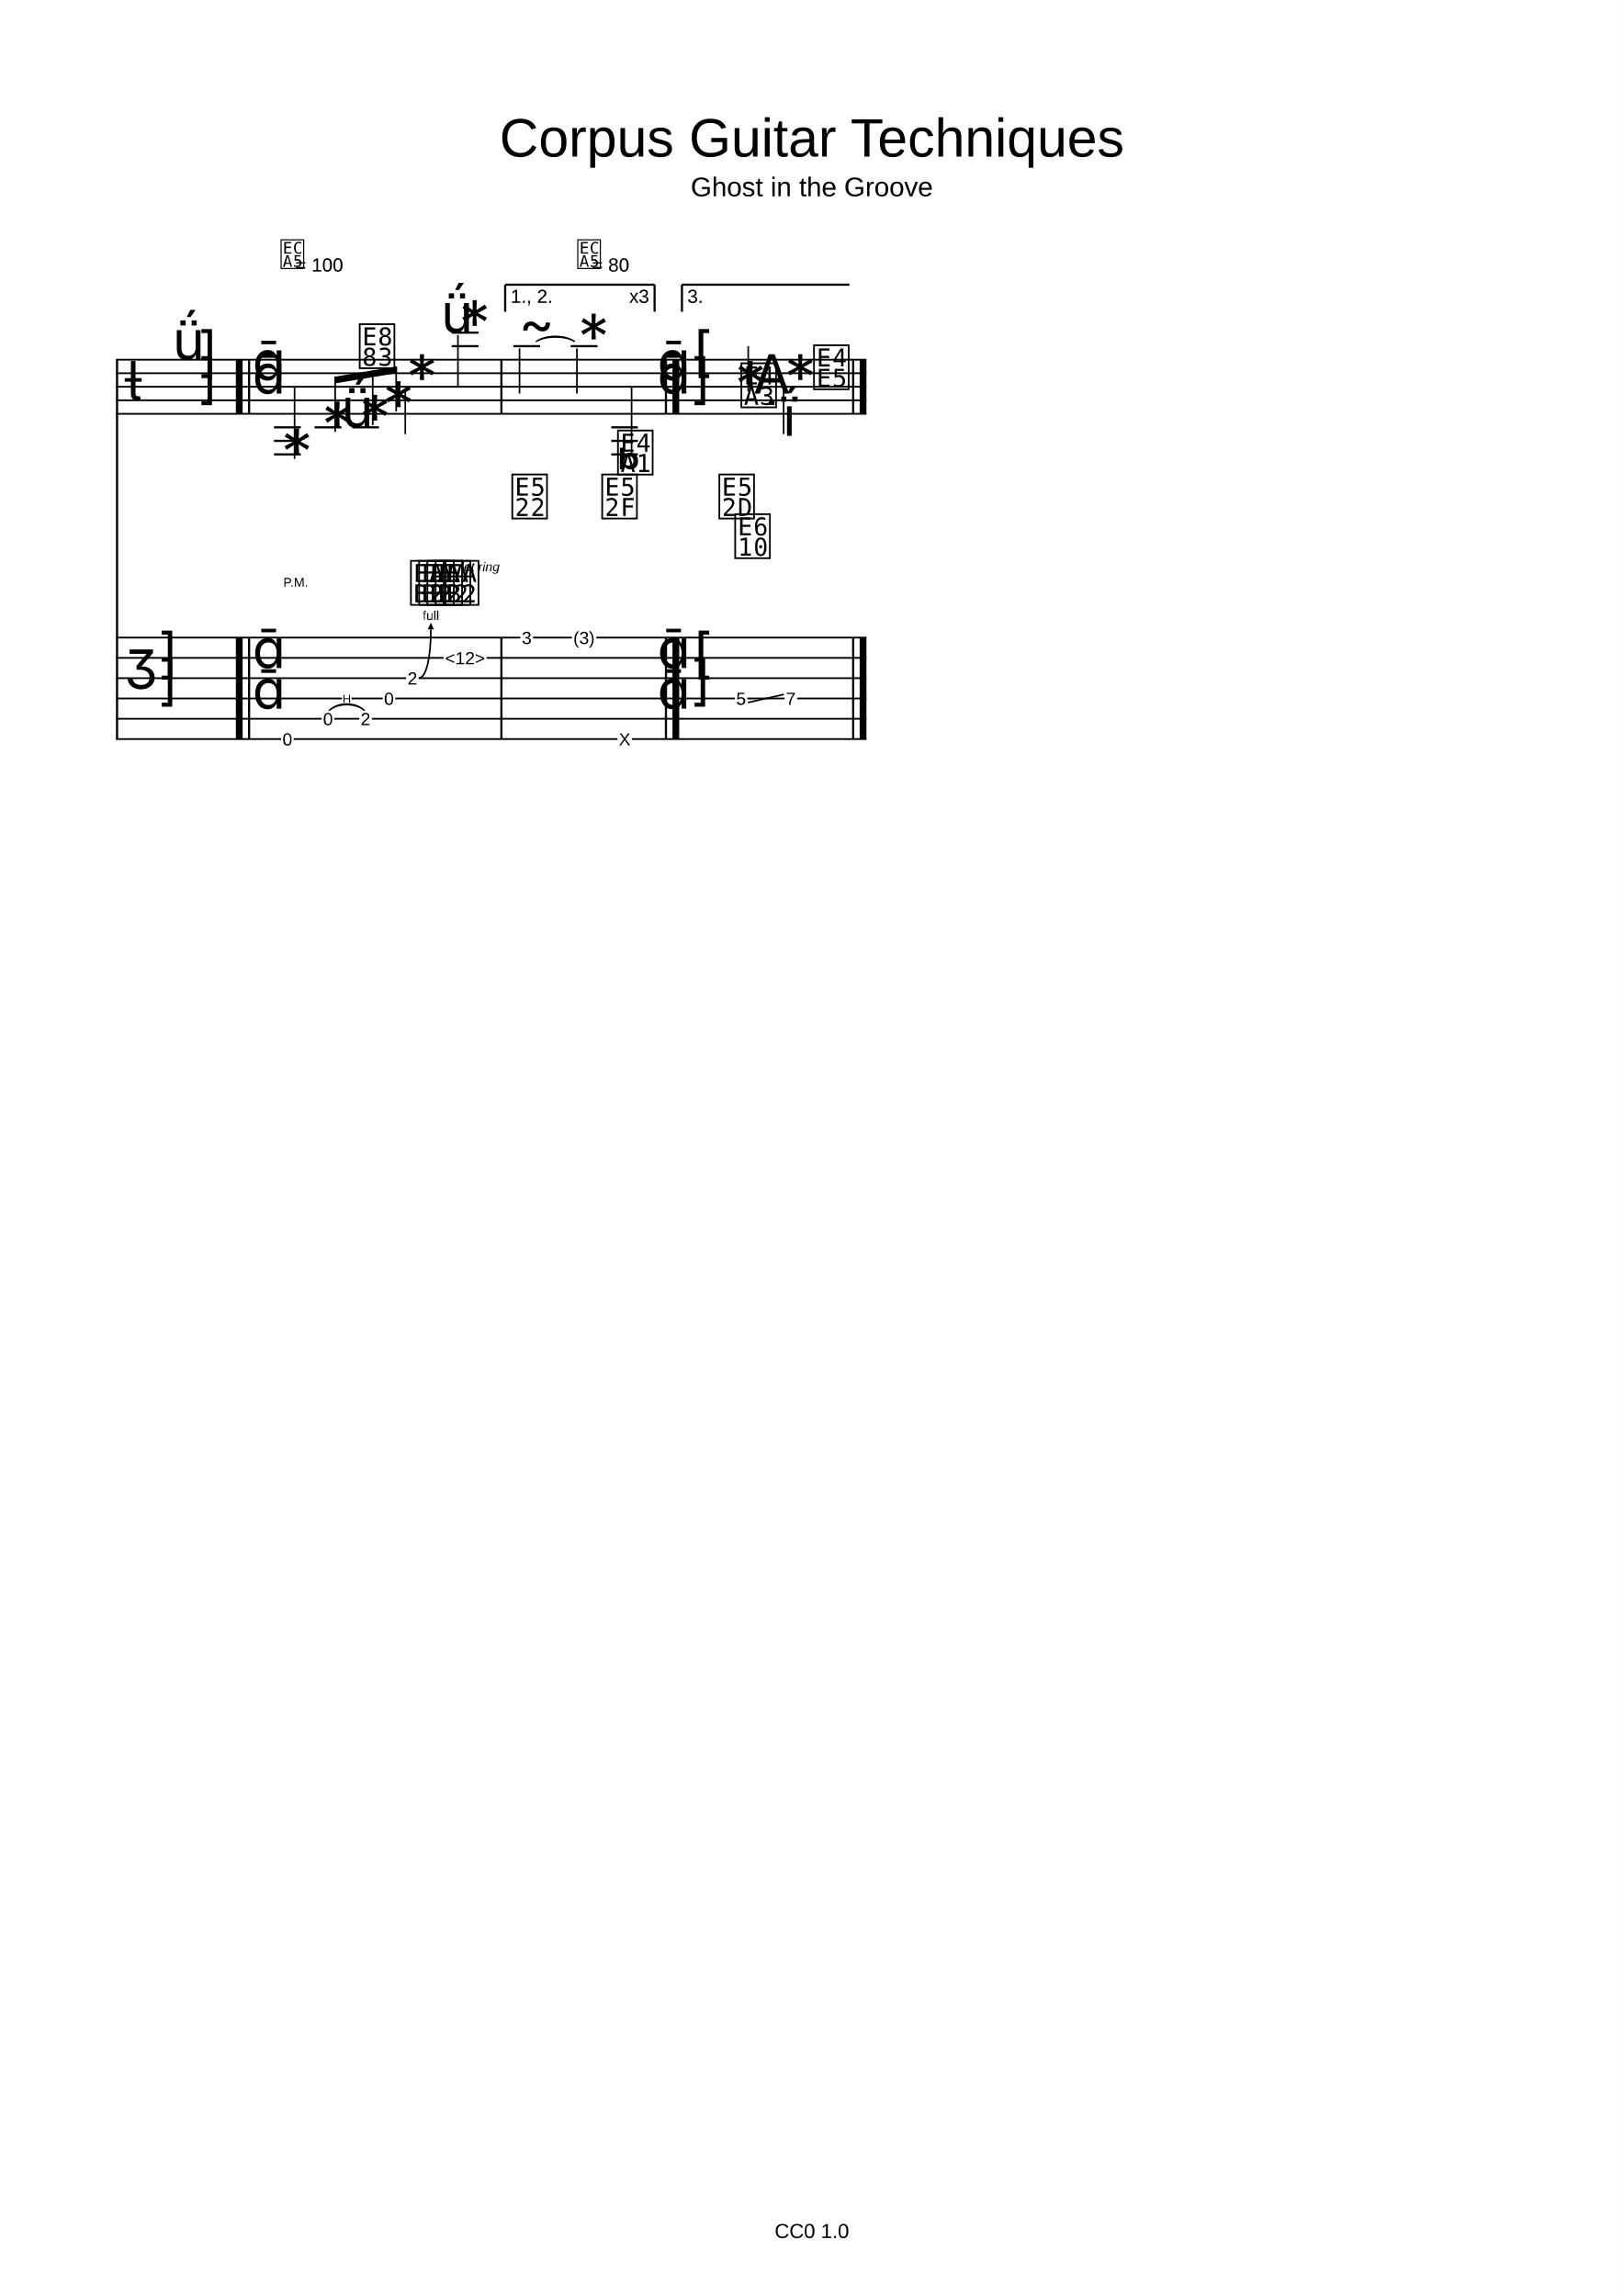
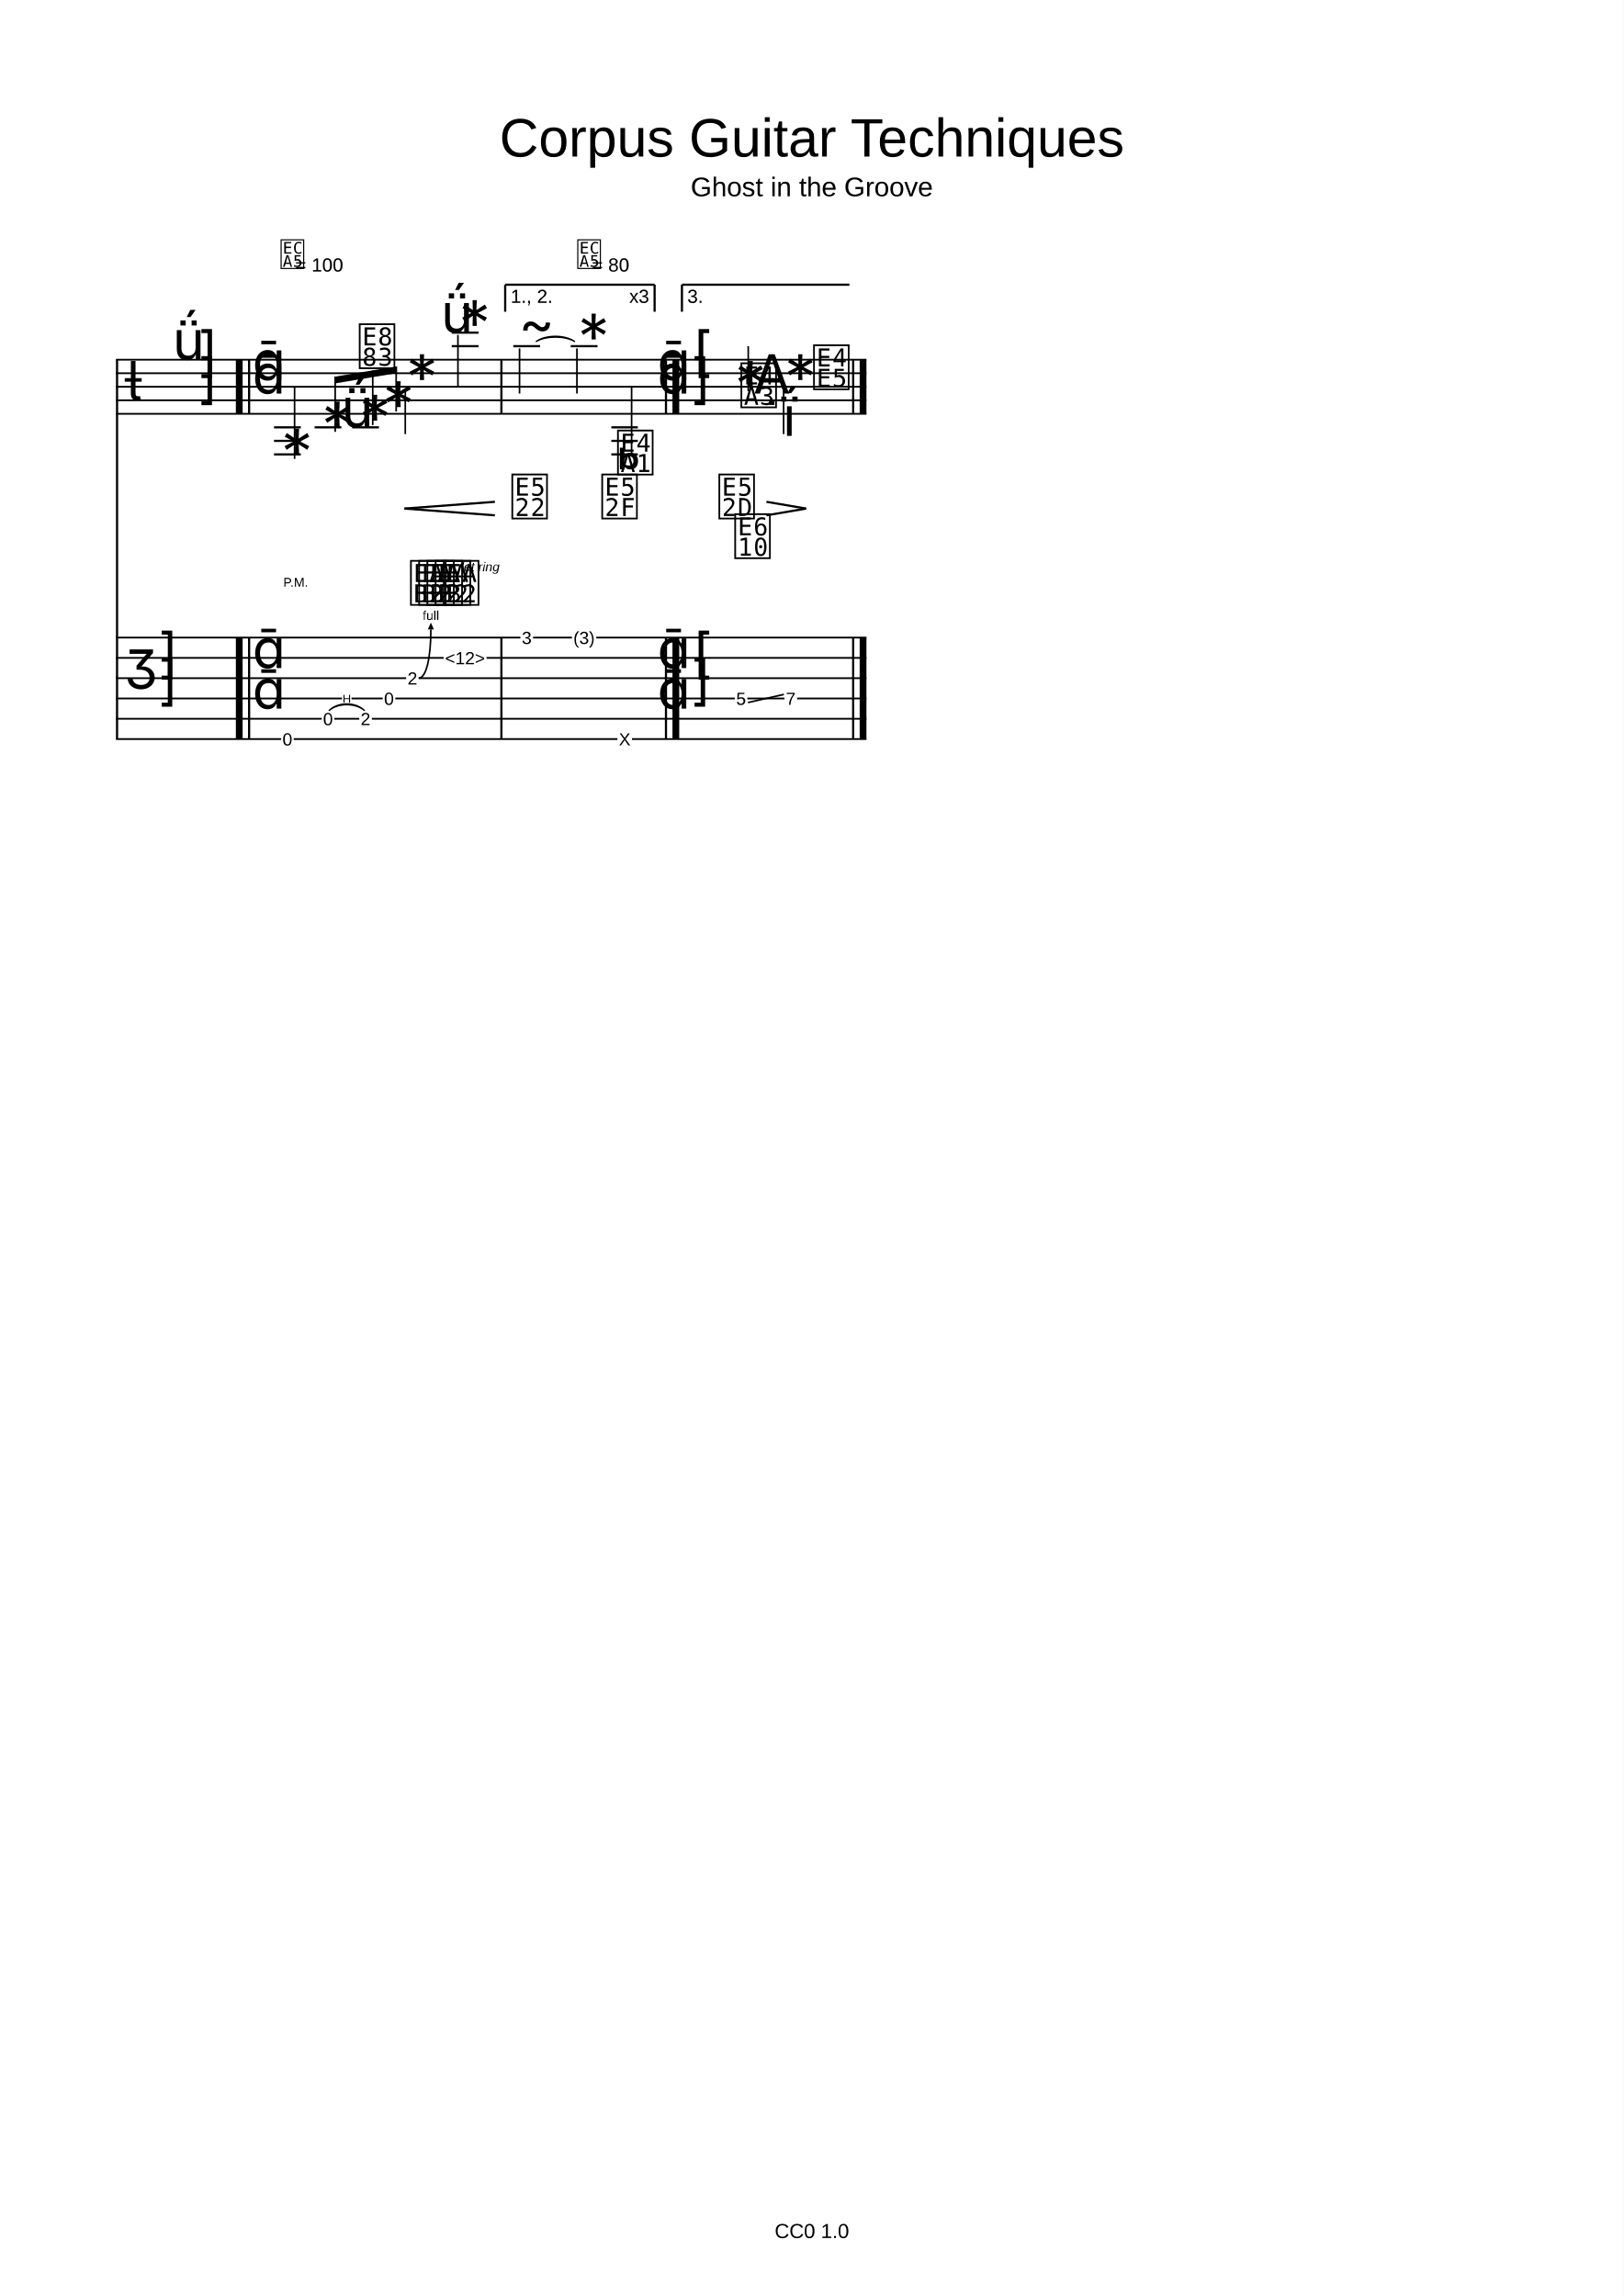
<svg xmlns="http://www.w3.org/2000/svg" width="1200" height="1697.143" viewBox="0 0 120 169.714">
  <style>@font-face{font-family:"Bravura";src:url("Bravura.otf")}text{font-family:"Bravura";font-size:4px}text.t{font-family:Arial,Helvetica,sans-serif}</style>
  <rect x="0" y="0" width="120" height="169.714" fill="white" />
  <g fill="black" stroke="black">
    <line class="staffLine" x1="8.571" y1="26.588" x2="64.034" y2="26.588" stroke-width="0.13" />
    <line class="staffLine" x1="8.571" y1="27.588" x2="64.034" y2="27.588" stroke-width="0.13" />
    <line class="staffLine" x1="8.571" y1="28.588" x2="64.034" y2="28.588" stroke-width="0.13" />
    <line class="staffLine" x1="8.571" y1="29.588" x2="64.034" y2="29.588" stroke-width="0.13" />
    <line class="staffLine" x1="8.571" y1="30.588" x2="64.034" y2="30.588" stroke-width="0.13" />
    <line class="barline" x1="17.681" y1="26.588" x2="17.681" y2="30.588" stroke-width="0.5" />
    <line class="barline" x1="18.411" y1="26.588" x2="18.411" y2="30.588" stroke-width="0.16" />
    <line class="ledgerLine" x1="20.251" y1="31.588" x2="22.231" y2="31.588" stroke-width="0.16" />
    <line class="ledgerLine" x1="20.251" y1="32.588" x2="22.231" y2="32.588" stroke-width="0.16" />
    <line class="ledgerLine" x1="20.251" y1="33.588" x2="22.231" y2="33.588" stroke-width="0.16" />
    <line class="stem" x1="21.771" y1="33.92" x2="21.771" y2="28.588" stroke-width="0.12" />
    <line class="ledgerLine" x1="23.251" y1="31.588" x2="25.231" y2="31.588" stroke-width="0.16" />
    <line class="ledgerLine" x1="26.027" y1="31.588" x2="28.007" y2="31.588" stroke-width="0.16" />
    <line class="stem" x1="29.952" y1="28.756" x2="29.952" y2="32.088" stroke-width="0.12" />
    <line class="ledgerLine" x1="33.384" y1="25.588" x2="35.364" y2="25.588" stroke-width="0.16" />
    <line class="ledgerLine" x1="33.384" y1="24.588" x2="35.364" y2="24.588" stroke-width="0.16" />
    <line class="stem" x1="33.844" y1="24.756" x2="33.844" y2="28.588" stroke-width="0.12" />
    <line class="stem" x1="24.771" y1="31.92" x2="24.771" y2="27.838" stroke-width="0.12" />
    <line class="stem" x1="27.547" y1="31.42" x2="27.547" y2="27.376" stroke-width="0.12" />
    <line class="stem" x1="29.279" y1="30.42" x2="29.279" y2="27.088" stroke-width="0.12" />
    <line class="barline" x1="37.056" y1="26.588" x2="37.056" y2="30.588" stroke-width="0.16" />
    <line class="ledgerLine" x1="37.936" y1="25.588" x2="39.916" y2="25.588" stroke-width="0.16" />
    <line class="stem" x1="38.396" y1="25.756" x2="38.396" y2="29.088" stroke-width="0.12" />
    <line class="ledgerLine" x1="42.179" y1="25.588" x2="44.159" y2="25.588" stroke-width="0.16" />
    <line class="stem" x1="42.639" y1="25.756" x2="42.639" y2="29.088" stroke-width="0.12" />
    <line class="ledgerLine" x1="45.179" y1="31.588" x2="47.139" y2="31.588" stroke-width="0.16" />
    <line class="ledgerLine" x1="45.179" y1="32.588" x2="47.139" y2="32.588" stroke-width="0.16" />
    <line class="ledgerLine" x1="45.179" y1="33.588" x2="47.139" y2="33.588" stroke-width="0.16" />
    <line class="stem" x1="46.679" y1="33.644" x2="46.679" y2="28.588" stroke-width="0.12" />
    <line class="barline" x1="49.219" y1="26.588" x2="49.219" y2="30.588" stroke-width="0.16" />
    <line class="barline" x1="49.949" y1="26.588" x2="49.949" y2="30.588" stroke-width="0.5" />
    <line class="stem" x1="55.299" y1="28.92" x2="55.299" y2="25.588" stroke-width="0.12" />
    <line class="stem" x1="57.913" y1="28.756" x2="57.913" y2="32.088" stroke-width="0.12" />
    <line class="barline" x1="63.054" y1="26.588" x2="63.054" y2="30.588" stroke-width="0.16" />
    <line class="barline" x1="63.784" y1="26.588" x2="63.784" y2="30.588" stroke-width="0.5" />
+     <line class="hairpin" x1="29.892" y1="37.592" x2="36.576" y2="37.092" stroke-width="0.16" />
+     <line class="hairpin" x1="29.892" y1="37.592" x2="36.576" y2="38.092" stroke-width="0.16" />
+     <line class="hairpin" x1="56.645" y1="37.092" x2="59.574" y2="37.592" stroke-width="0.16" />
+     <line class="hairpin" x1="56.645" y1="38.092" x2="59.574" y2="37.592" stroke-width="0.16" />
    <line class="staffLine" x1="8.571" y1="47.129" x2="64.034" y2="47.129" stroke-width="0.13" />
    <line class="staffLine" x1="8.571" y1="48.629" x2="64.034" y2="48.629" stroke-width="0.13" />
    <line class="staffLine" x1="8.571" y1="50.129" x2="64.034" y2="50.129" stroke-width="0.13" />
    <line class="staffLine" x1="8.571" y1="51.629" x2="64.034" y2="51.629" stroke-width="0.13" />
    <line class="staffLine" x1="8.571" y1="53.129" x2="64.034" y2="53.129" stroke-width="0.13" />
    <line class="staffLine" x1="8.571" y1="54.629" x2="64.034" y2="54.629" stroke-width="0.13" />
    <line class="barline" x1="17.681" y1="47.129" x2="17.681" y2="54.629" stroke-width="0.5" />
    <line class="barline" x1="18.411" y1="47.129" x2="18.411" y2="54.629" stroke-width="0.16" />
    <line class="barline" x1="37.056" y1="47.129" x2="37.056" y2="54.629" stroke-width="0.16" />
    <line class="barline" x1="49.219" y1="47.129" x2="49.219" y2="54.629" stroke-width="0.16" />
    <line class="barline" x1="49.949" y1="47.129" x2="49.949" y2="54.629" stroke-width="0.5" />
    <line class="slide" x1="55.28" y1="51.929" x2="57.931" y2="51.329" stroke-width="0.12" />
    <line class="barline" x1="63.054" y1="47.129" x2="63.054" y2="54.629" stroke-width="0.16" />
    <line class="barline" x1="63.784" y1="47.129" x2="63.784" y2="54.629" stroke-width="0.5" />
    <line class="volta" x1="37.336" y1="21.044" x2="48.379" y2="21.044" stroke-width="0.16" />
    <line class="volta" x1="37.336" y1="21.044" x2="37.336" y2="23.044" stroke-width="0.16" />
    <line class="volta" x1="48.379" y1="21.044" x2="48.379" y2="23.044" stroke-width="0.16" />
    <line class="volta" x1="50.399" y1="21.044" x2="62.774" y2="21.044" stroke-width="0.16" />
    <line class="volta" x1="50.399" y1="21.044" x2="50.399" y2="23.044" stroke-width="0.16" />
    <line class="barline" x1="8.651" y1="26.588" x2="8.651" y2="54.629" stroke-width="0.16" />
    <polygon class="beam" stroke="none" points="24.711,27.848 29.339,27.078 29.339,27.578 24.711,28.348" />
    <text class="clef" x="9.171" y="29.588" stroke="none"></text>
    <text class="keySignature" x="12.755" y="26.588" stroke="none"></text>
    <text class="timeSignature" x="14.651" y="27.588" stroke="none"></text>
    <text class="timeSignature" x="14.651" y="29.588" stroke="none"></text>
    <text class="repeat" x="18.651" y="28.088" stroke="none"></text>
    <text class="repeat" x="18.651" y="29.088" stroke="none"></text>
    <text class="notehead" x="20.651" y="34.088" stroke="none"></text>
    <text class="notehead" x="23.651" y="32.088" stroke="none"></text>
    <text class="notehead" x="26.427" y="31.588" stroke="none"></text>
    <text class="accidental" x="25.231" y="31.588" stroke="none"></text>
    <text class="notehead" x="28.159" y="30.588" stroke="none"></text>
    <text class="notehead" x="29.892" y="28.588" stroke="none"></text>
    <text class="notehead" x="33.784" y="24.588" stroke="none"></text>
    <text class="accidental" x="32.588" y="24.588" stroke="none"></text>
    <text class="tuplet" x="26.393" y="27.031" stroke="none"></text>
    <text class="notehead" x="38.336" y="25.588" stroke="none"></text>
    <text class="notehead" x="42.579" y="25.588" stroke="none"></text>
    <text class="notehead" x="45.579" y="34.088" stroke="none"></text>
    <text class="articulation" x="45.481" y="34.888" stroke="none"></text>
    <text class="repeat" x="48.579" y="28.088" stroke="none"></text>
    <text class="repeat" x="48.579" y="29.088" stroke="none"></text>
    <text class="timeSignature" x="51.197" y="27.588" stroke="none"></text>
    <text class="timeSignature" x="51.099" y="29.588" stroke="none"></text>
    <text class="notehead" x="54.179" y="29.088" stroke="none"></text>
    <text class="dot" x="55.659" y="29.088" stroke="none"></text>
    <text class="articulation" x="54.601" y="29.92" stroke="none"></text>
    <text class="notehead" x="57.853" y="28.588" stroke="none"></text>
    <text class="flag" x="57.853" y="32.22" stroke="none"></text>
    <text class="rest" x="59.97" y="28.588" stroke="none"></text>
    <text class="dynamic" x="37.67" y="38.14" stroke="none"></text>
    <text class="dynamic" x="44.317" y="38.14" stroke="none"></text>
    <text class="dynamic" x="52.973" y="38.14" stroke="none"></text>
    <text class="clef" x="9.183" y="50.911" stroke="none"></text>
    <text class="timeSignature" x="11.715" y="49.879" stroke="none"></text>
    <text class="timeSignature" x="11.715" y="51.879" stroke="none"></text>
    <text class="repeat" x="18.651" y="49.379" stroke="none"></text>
    <text class="repeat" x="18.651" y="52.379" stroke="none"></text>
    <text class="repeat" x="48.579" y="49.379" stroke="none"></text>
    <text class="repeat" x="48.579" y="52.379" stroke="none"></text>
    <text class="timeSignature" x="51.197" y="49.879" stroke="none"></text>
    <text class="timeSignature" x="51.099" y="51.879" stroke="none"></text>
    <text class="vibrato" x="30.178" y="44.522" stroke="none"></text>
    <text class="vibrato" x="30.786" y="44.522" stroke="none"></text>
    <text class="vibrato" x="31.394" y="44.522" stroke="none"></text>
    <text class="vibrato" x="32.002" y="44.522" stroke="none"></text>
    <text class="vibrato" x="32.61" y="44.522" stroke="none"></text>
    <text class="technique" x="54.145" y="41.072" stroke="none"></text>
    <text class="tempo" x="20.651" y="19.72" style="font-size:2.6px" stroke="none"></text>
    <text class="tempo" x="42.579" y="19.72" style="font-size:2.6px" stroke="none"></text>
    <text class="t credit" x="60" y="11.571" style="font-size:4px" text-anchor="middle" stroke="none">Corpus Guitar Techniques</text>
    <text class="t credit" x="60" y="14.511" style="font-size:2px" text-anchor="middle" stroke="none">Ghost in the Groove</text>
    <rect class="knockout" x="20.776" y="54.057" width="0.931" height="1.144" fill="white" stroke="none" />
    <text class="t fretNumber" x="21.241" y="55.097" style="font-size:1.3px" text-anchor="middle" stroke="none">0</text>
    <rect class="knockout" x="23.776" y="52.557" width="0.931" height="1.144" fill="white" stroke="none" />
    <text class="t fretNumber" x="24.241" y="53.597" style="font-size:1.3px" text-anchor="middle" stroke="none">0</text>
    <rect class="knockout" x="26.552" y="52.557" width="0.931" height="1.144" fill="white" stroke="none" />
    <text class="t fretNumber" x="27.017" y="53.597" style="font-size:1.3px" text-anchor="middle" stroke="none">2</text>
    <rect class="knockout" x="25.278" y="51.261" width="0.703" height="0.748" fill="white" stroke="none" />
    <text class="t technique" x="25.629" y="51.941" style="font-size:0.85px" text-anchor="middle" stroke="none">H</text>
    <rect class="knockout" x="28.284" y="51.057" width="0.931" height="1.144" fill="white" stroke="none" />
    <text class="t fretNumber" x="28.749" y="52.097" style="font-size:1.3px" text-anchor="middle" stroke="none">0</text>
    <rect class="knockout" x="30.016" y="49.557" width="0.931" height="1.144" fill="white" stroke="none" />
    <text class="t fretNumber" x="30.482" y="50.597" style="font-size:1.3px" text-anchor="middle" stroke="none">2</text>
    <rect class="knockout" x="32.788" y="48.057" width="3.172" height="1.144" fill="white" stroke="none" />
    <text class="t fretNumber" x="34.374" y="49.097" style="font-size:1.3px" text-anchor="middle" stroke="none">&lt;12&gt;</text>
    <rect class="knockout" x="38.461" y="46.557" width="0.931" height="1.144" fill="white" stroke="none" />
    <text class="t fretNumber" x="38.926" y="47.597" style="font-size:1.3px" text-anchor="middle" stroke="none">3</text>
    <rect class="knockout" x="42.27" y="46.557" width="1.797" height="1.144" fill="white" stroke="none" />
    <text class="t fretNumber" x="43.169" y="47.597" style="font-size:1.3px" text-anchor="middle" stroke="none">(3)</text>
    <rect class="knockout" x="45.631" y="54.057" width="1.075" height="1.144" fill="white" stroke="none" />
    <text class="t fretNumber" x="46.169" y="55.097" style="font-size:1.3px" text-anchor="middle" stroke="none">X</text>
    <rect class="knockout" x="54.303" y="51.057" width="0.931" height="1.144" fill="white" stroke="none" />
    <text class="t fretNumber" x="54.769" y="52.097" style="font-size:1.3px" text-anchor="middle" stroke="none">5</text>
    <rect class="knockout" x="57.977" y="51.057" width="0.931" height="1.144" fill="white" stroke="none" />
    <text class="t fretNumber" x="58.443" y="52.097" style="font-size:1.3px" text-anchor="middle" stroke="none">7</text>
    <text class="t technique" x="20.941" y="43.372" style="font-size:0.95px" text-anchor="start" stroke="none">P.M.</text>
    <text class="t technique" x="34.074" y="42.222" style="font-size:0.95px;font-style:italic" text-anchor="start" stroke="none">let ring</text>
    <text class="t bend" x="31.843" y="45.822" style="font-size:0.95px" text-anchor="middle" stroke="none">full</text>
    <text class="t volta" x="37.736" y="22.394" style="font-size:1.4px" text-anchor="start" stroke="none">1., 2.</text>
    <text class="t volta" x="50.799" y="22.394" style="font-size:1.4px" text-anchor="start" stroke="none">3.</text>
    <text class="t repeat" x="47.979" y="22.394" style="font-size:1.4px" text-anchor="end" stroke="none">x3</text>
    <text class="t tempo" x="21.815" y="20.07" style="font-size:1.4px" text-anchor="start" stroke="none">= 100</text>
    <text class="t tempo" x="43.742" y="20.07" style="font-size:1.4px" text-anchor="start" stroke="none">= 80</text>
    <text class="t credit" x="60" y="165.429" style="font-size:1.5px" text-anchor="middle" stroke="none">CC0 1.0</text>
    <path class="tie" stroke-width="0.1" stroke-linejoin="round" d="M39.636,25.238 C40.342,24.732 41.753,24.732 42.459,25.238 C41.753,24.812 40.342,24.812 39.636,25.238Z" />
    <path class="slur" stroke-width="0.1" stroke-linejoin="round" d="M24.332,52.511 C24.981,51.871 26.278,51.871 26.927,52.511 C26.278,51.951 24.981,51.951 24.332,52.511Z" />
    <path class="bend" fill="none" stroke-width="0.12" d="M30.943,50.129 C31.483,50.129 31.843,48.686 31.843,46.522" />
    <polygon class="bend" stroke="none" points="31.843,46.022 31.618,46.522 32.068,46.522" />
  </g>
</svg>
